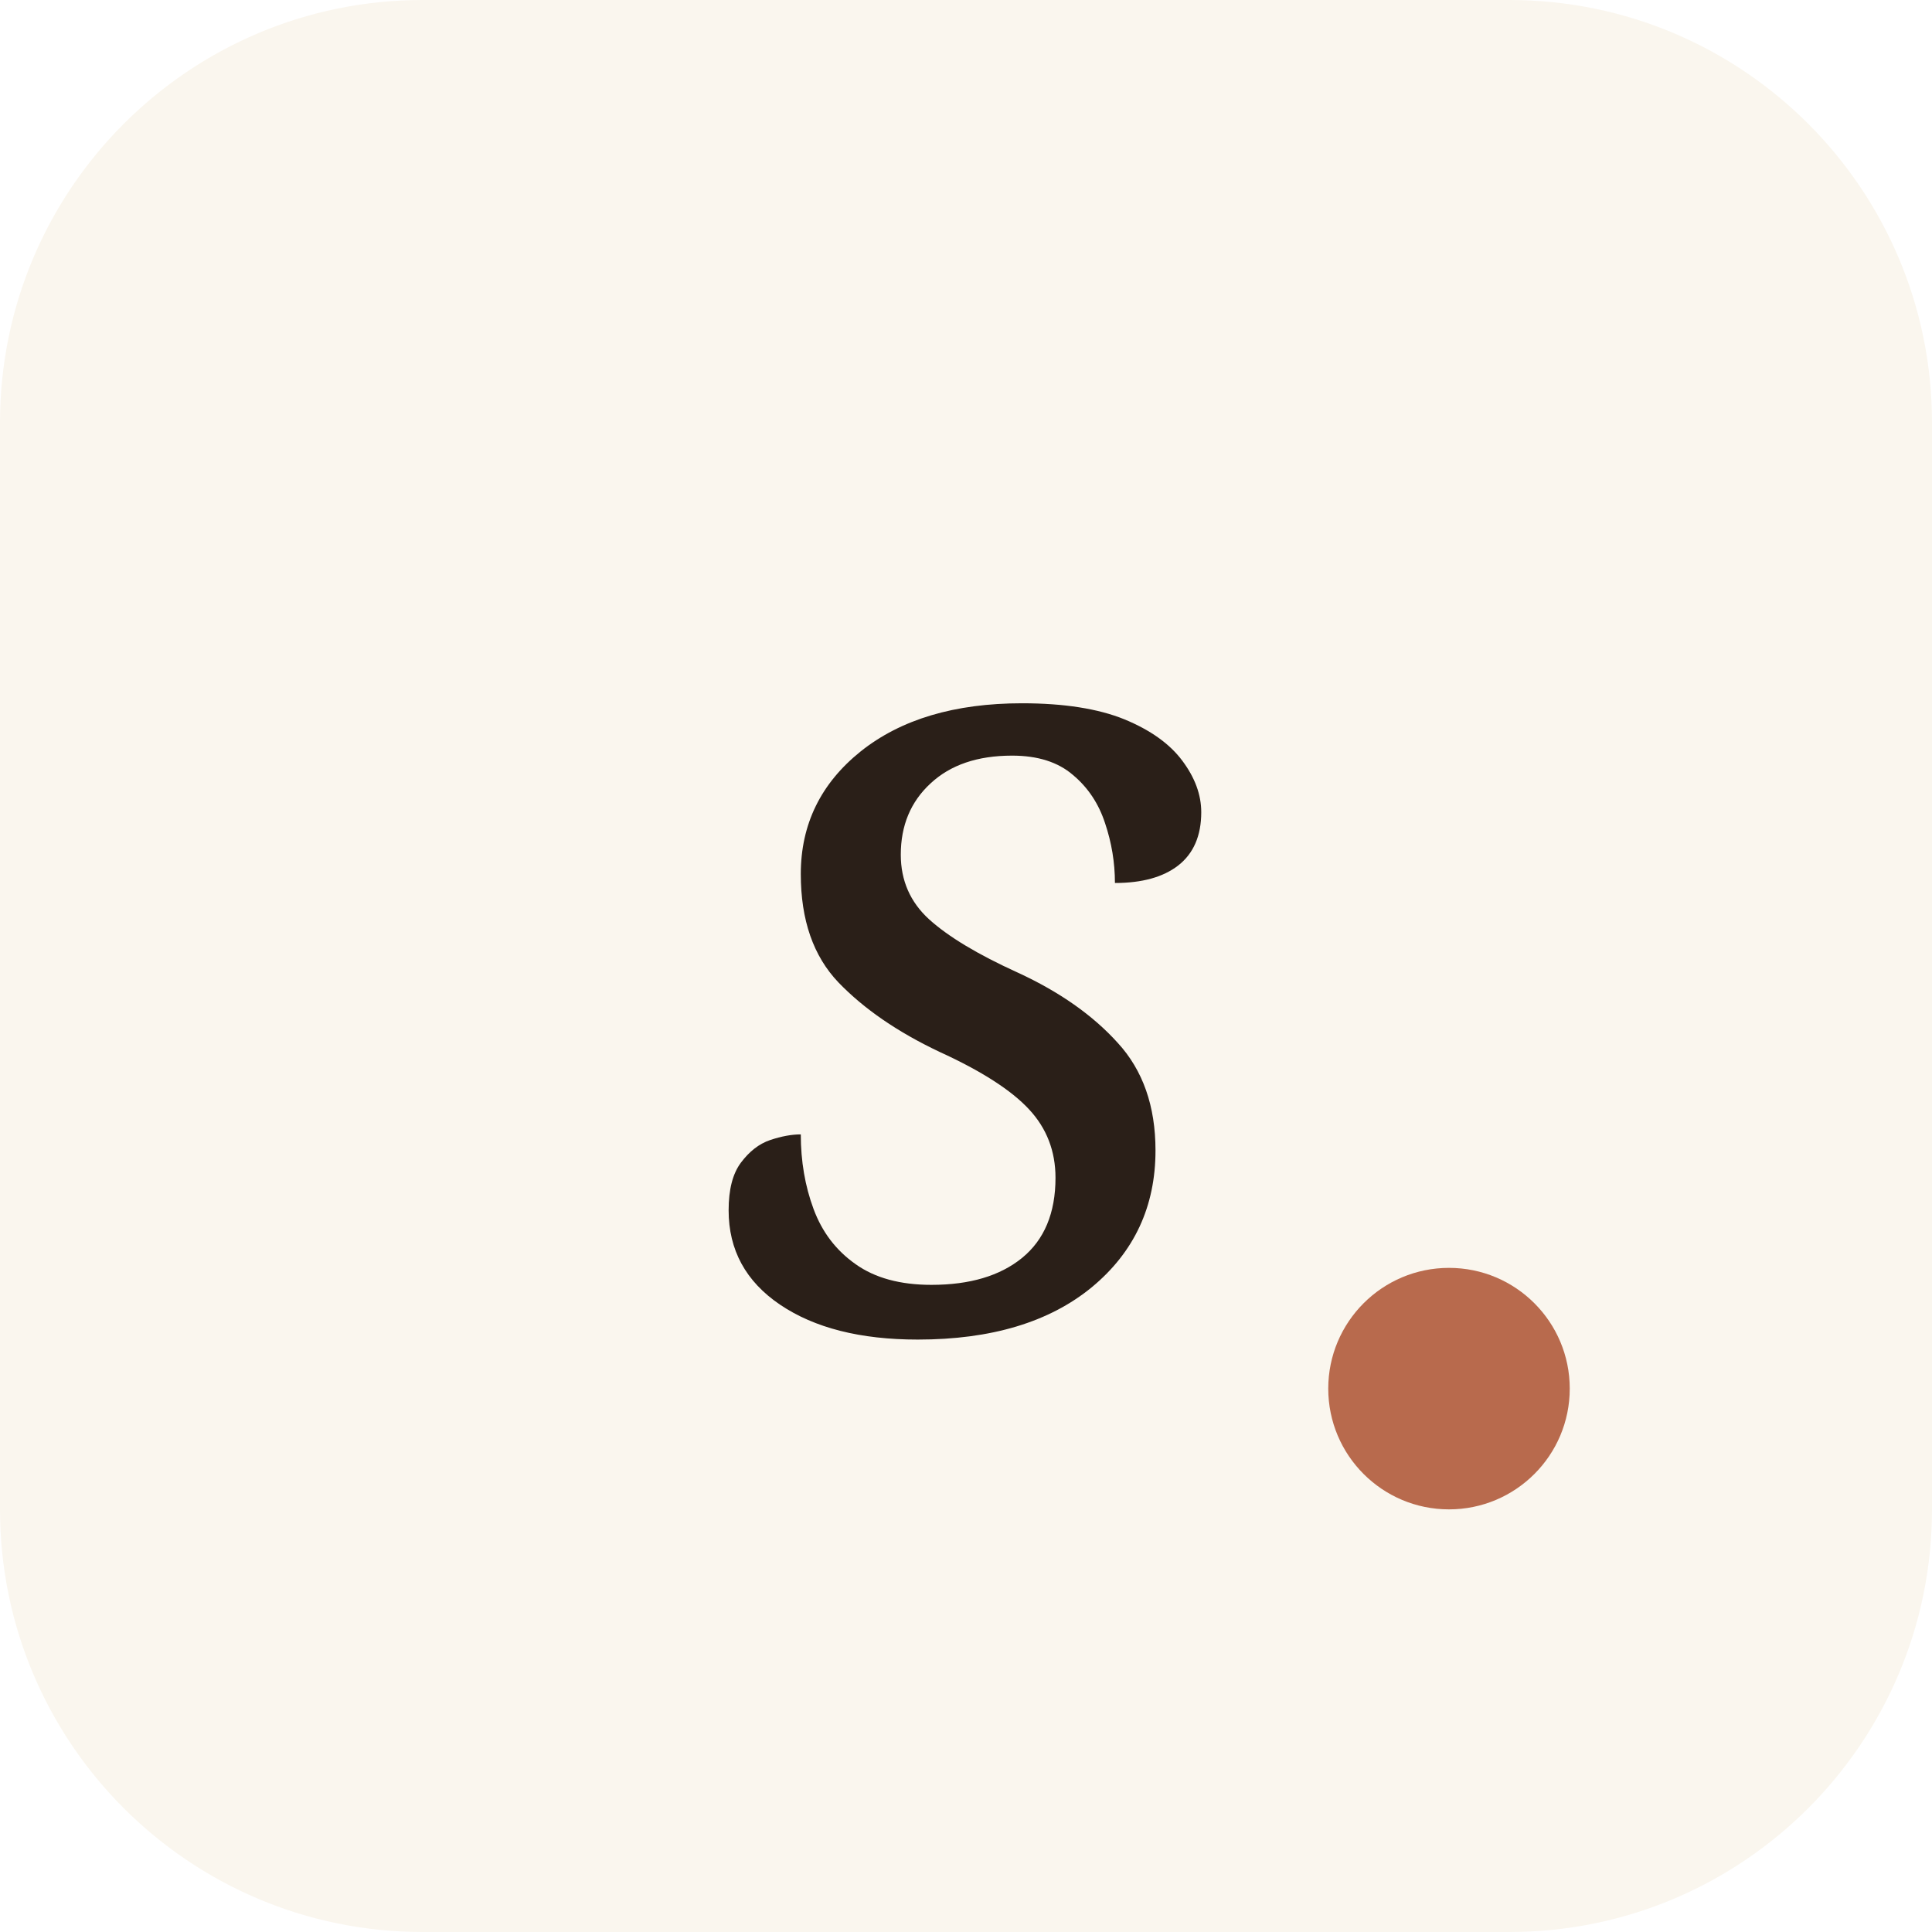
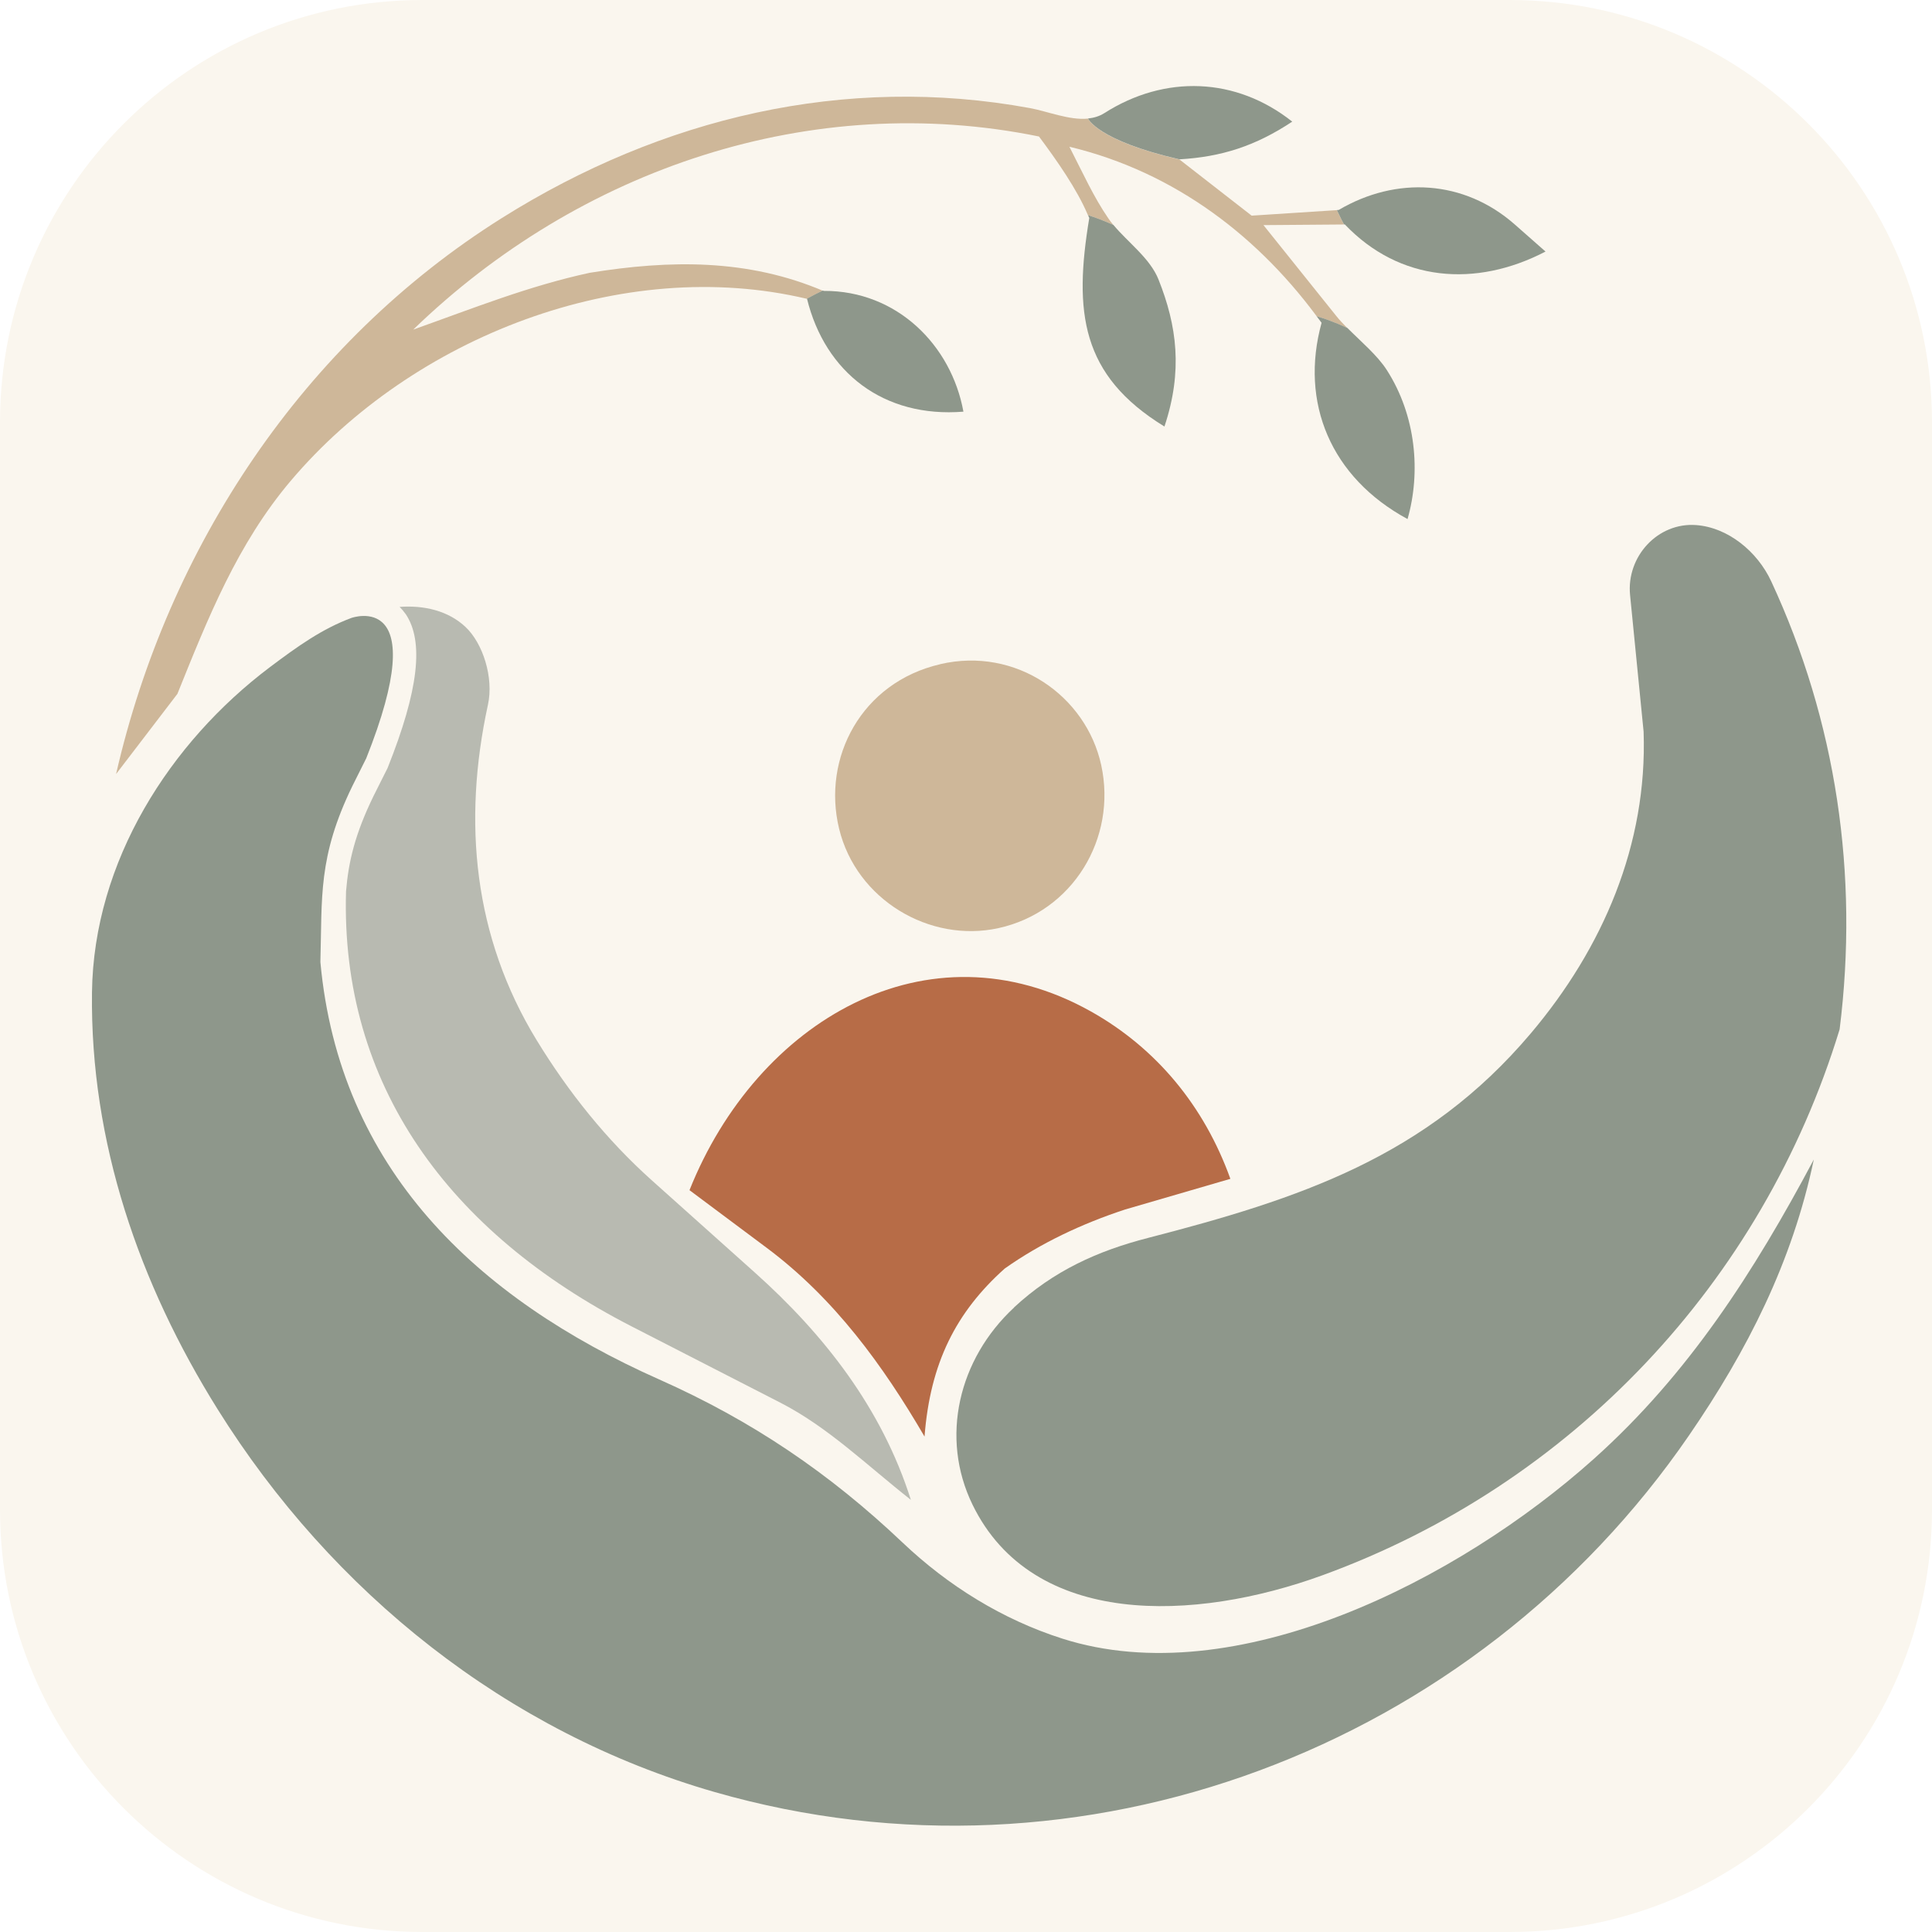
- <svg xmlns="http://www.w3.org/2000/svg" viewBox="0 0 64 64">
-   <rect width="64" height="64" rx="14" fill="#FAF6EE" />
-   <text x="32" y="44" font-family="Georgia, serif" font-size="38" font-style="italic" font-weight="400" text-anchor="middle" fill="#2A1F18">s</text>
-   <circle cx="48" cy="46" r="4" fill="#B86A4D" />
+ <svg xmlns="http://www.w3.org/2000/svg" viewBox="134 -11 247 247">
+   <defs>
+     <style>
+       .cls-1 {
+         fill: #303434;
+       }
+ 
+       .cls-2 {
+         fill: #ceb799;
+       }
+ 
+       .cls-3 {
+         fill: #b76c47;
+       }
+ 
+       .cls-4 {
+         fill: #b8bab1;
+       }
+ 
+       .cls-5 {
+         fill: #8e978b;
+       }
+     </style>
+   </defs>
+   <rect x="134" y="-11" width="247" height="247" rx="54" fill="#FAF6EE" />
+   <g>
+     <path class="cls-5" d="M263.63,156.16c5.07-4.71,10.75-7.25,17.12-8.89,19.4-5.01,35.6-10.35,48.96-26.16,9.21-10.9,14.92-24.13,14.42-38.57l-1.73-17.46c-.49-4.93,3.55-9.32,8.45-8.95,4.04.3,7.8,3.34,9.59,7.18,8.31,17.89,11.23,37.47,8.75,57.29-9.9,32.41-34.27,58.18-66.08,69.78-16.39,5.98-37.07,6.78-44.77-9-4.2-8.61-1.78-18.64,5.3-25.21Z" />
+     <path class="cls-3" d="M252.2,172.66c-5.29-9.06-11.5-17.65-20.18-24.13l-9.87-7.37c8.62-21.61,30.45-34.53,51.3-22.86,8.41,4.71,14.52,12.14,17.85,21.41l-13.46,3.92c-5.51,1.81-10.78,4.29-15.39,7.55-6.23,5.57-9.53,12.09-10.25,21.47Z" />
+     <path class="cls-2" d="M254.2,73.91c9.68-2.25,18.66,4.04,20.59,12.92,2.03,9.34-3.64,18.75-13.15,20.83-8.79,1.92-18.15-3.63-20.36-12.7s2.86-18.71,12.91-21.04Z" />
+     <g>
+       <path class="cls-2" d="M280.2,21.81c-.21-.23-.41-.46-.63-.69.22.23.43.46.63.69Z" />
+       <path class="cls-2" d="M280.95,22.74c-.19-.25-.39-.5-.6-.75.21.24.41.49.6.75Z" />
+       <path class="cls-2" d="M281.6,23.7c-.16-.28-.34-.55-.53-.81.19.26.37.53.53.81Z" />
+       <path class="cls-2" d="M279.32,20.87c-.13-.14-.27-.28-.41-.42.14.14.27.28.41.42Z" />
+       <path class="cls-2" d="M310.7,35.49c-.06-.08-.13-.16-.2-.24.07.08.13.16.2.24Z" />
+       <path class="cls-2" d="M309.98,34.63c-.06-.07-.13-.14-.19-.21.07.07.13.14.19.21Z" />
+       <path class="cls-2" d="M274.18,3.93s.1-.04.14-.06c-.05.02-.1.04-.14.06Z" />
+       <path class="cls-2" d="M273.65,4.07s.02,0,.02,0c0,0-.02,0-.02,0Z" />
+       <path class="cls-2" d="M274.69,3.73c.17-.08.34-.17.5-.27-.16.1-.33.19-.5.27Z" />
+       <path class="cls-2" d="M302.33,29.44c1.07.3,2.36.78,3.91,1.49h0c-.51-.51-.99-1.02-1.39-1.52l-9.32-11.63,10.3-.08c-.1-.19-.2-.38-.31-.58-.22-.43-.42-.84-.61-1.25l.24-.02-11.13.72-9.24-7.19c-10.48-2.4-11.68-5.22-11.68-5.22,0,0,0,0,0,0,0,0,0,0,0,0-2.37.24-5.12-.91-7.42-1.34-23.66-4.35-47.09,1.22-67.51,14.05-25.4,15.95-42.68,42.06-49.33,71.09l7.84-10.25c3.92-9.73,7.66-19.17,14.5-27.25,15.59-18.4,42.41-28.85,65.97-23.26.71-.39,1.38-.73,2.03-1.04.05.02.1.04.14.06-9.7-4.14-19.65-4.01-29.95-2.34-7.75,1.68-14.74,4.48-22.54,7.26C208.11,10.53,237.77.52,266.83,6.45c2.24,3.01,4.86,6.72,6.26,10.06.92.28,2,.69,3.25,1.25,0,0,0,0,0,0-.23-.28-.45-.55-.64-.84-1.86-2.69-3.29-5.86-4.98-9.16,13.6,3.26,24.45,11.67,32.23,22.52-.2-.29-.42-.56-.63-.84Z" />
+       <path class="cls-2" d="M282.11,24.73c-.12-.31-.28-.61-.44-.91.17.3.32.6.44.91Z" />
+     </g>
+     <g>
+       <path class="cls-5" d="M239.34,26.2s-.1-.04-.14-.06c-.65.31-1.32.65-2.03,1.04,2.32,9.46,9.82,15.27,20,14.45-1.55-8.52-8.52-15.48-17.83-15.44Z" />
+       <path class="cls-5" d="M276.35,17.76c-1.25-.56-2.33-.97-3.25-1.25.05.12.11.24.16.36-2,12.04-1.06,20.12,9.61,26.66,2.37-7.1,1.6-12.89-.76-18.8-1.08-2.71-3.89-4.72-5.76-6.97Z" />
+       <path class="cls-5" d="M306.24,30.92c-1.55-.71-2.84-1.18-3.91-1.49.21.28.42.56.63.84-2.81,10.21,1.18,19.78,10.99,25.09,1.71-5.97,1.1-13.21-2.65-19.05-1.21-1.89-3.34-3.67-5.06-5.4Z" />
+       <path class="cls-5" d="M327.65,17.69c-6.48-5.7-15.12-6.19-22.5-1.85l-.24.02c.19.41.39.82.61,1.25.1.2.2.39.31.58h.1c6.99,7.34,16.73,8.12,25.66,3.47l-3.94-3.47Z" />
+       <path class="cls-5" d="M275.19,3.46c-.64.41-1.35.61-2.09.69,0,0,0,0,0,0,0,0,1.2,2.81,11.68,5.22,5.39-.31,9.74-1.71,14.43-4.82-7.19-5.7-16.28-6.02-24.02-1.09Z" />
+     </g>
+     <path class="cls-5" d="M180.79,86.03c8.71-21.82-1.86-18.03-1.86-18.03h0c-3.73,1.39-6.82,3.58-10.46,6.32-12.7,9.58-22.5,24.76-22.71,41.56-.24,19.14,6.04,37.25,16.07,53.3,14.61,23.38,36.97,41.3,63.55,48.93,47,13.5,97.12-5.63,124.57-45.62,7.43-10.82,13.18-22.1,15.94-35.25-7.63,14.34-16.02,27.44-28.13,38.28-17.31,15.5-45.82,30.04-67.95,22.97-7.62-2.43-14.57-6.73-20.41-12.27-9.37-8.89-19.28-15.6-31.12-20.86-23.43-10.42-40.9-26.99-43.32-53.37.24-8.3-.34-13.4,4.1-22.52l1.72-3.44Z" />
+     <path class="cls-4" d="M185.85,67.48c2.39,3.53,1.66,9.78-2.28,19.66l-.05.12-.06.11-1.71,3.41c-2.38,4.88-3.2,8.42-3.51,12.17-.73,24.7,13.12,43.62,36.5,55.62l19.03,9.76c6.1,3.13,11.01,7.96,16.68,12.42-3.71-11.72-11.1-21.15-19.98-29.09l-13.13-11.75c-5.78-5.17-10.66-11.27-14.72-17.91-8.09-13.23-9.49-27.93-6.24-42.89.77-3.52-.67-7.88-2.84-9.93-2.22-2.11-5.35-2.82-8.45-2.59.27.27.52.56.75.89Z" />
+   </g>
</svg>
